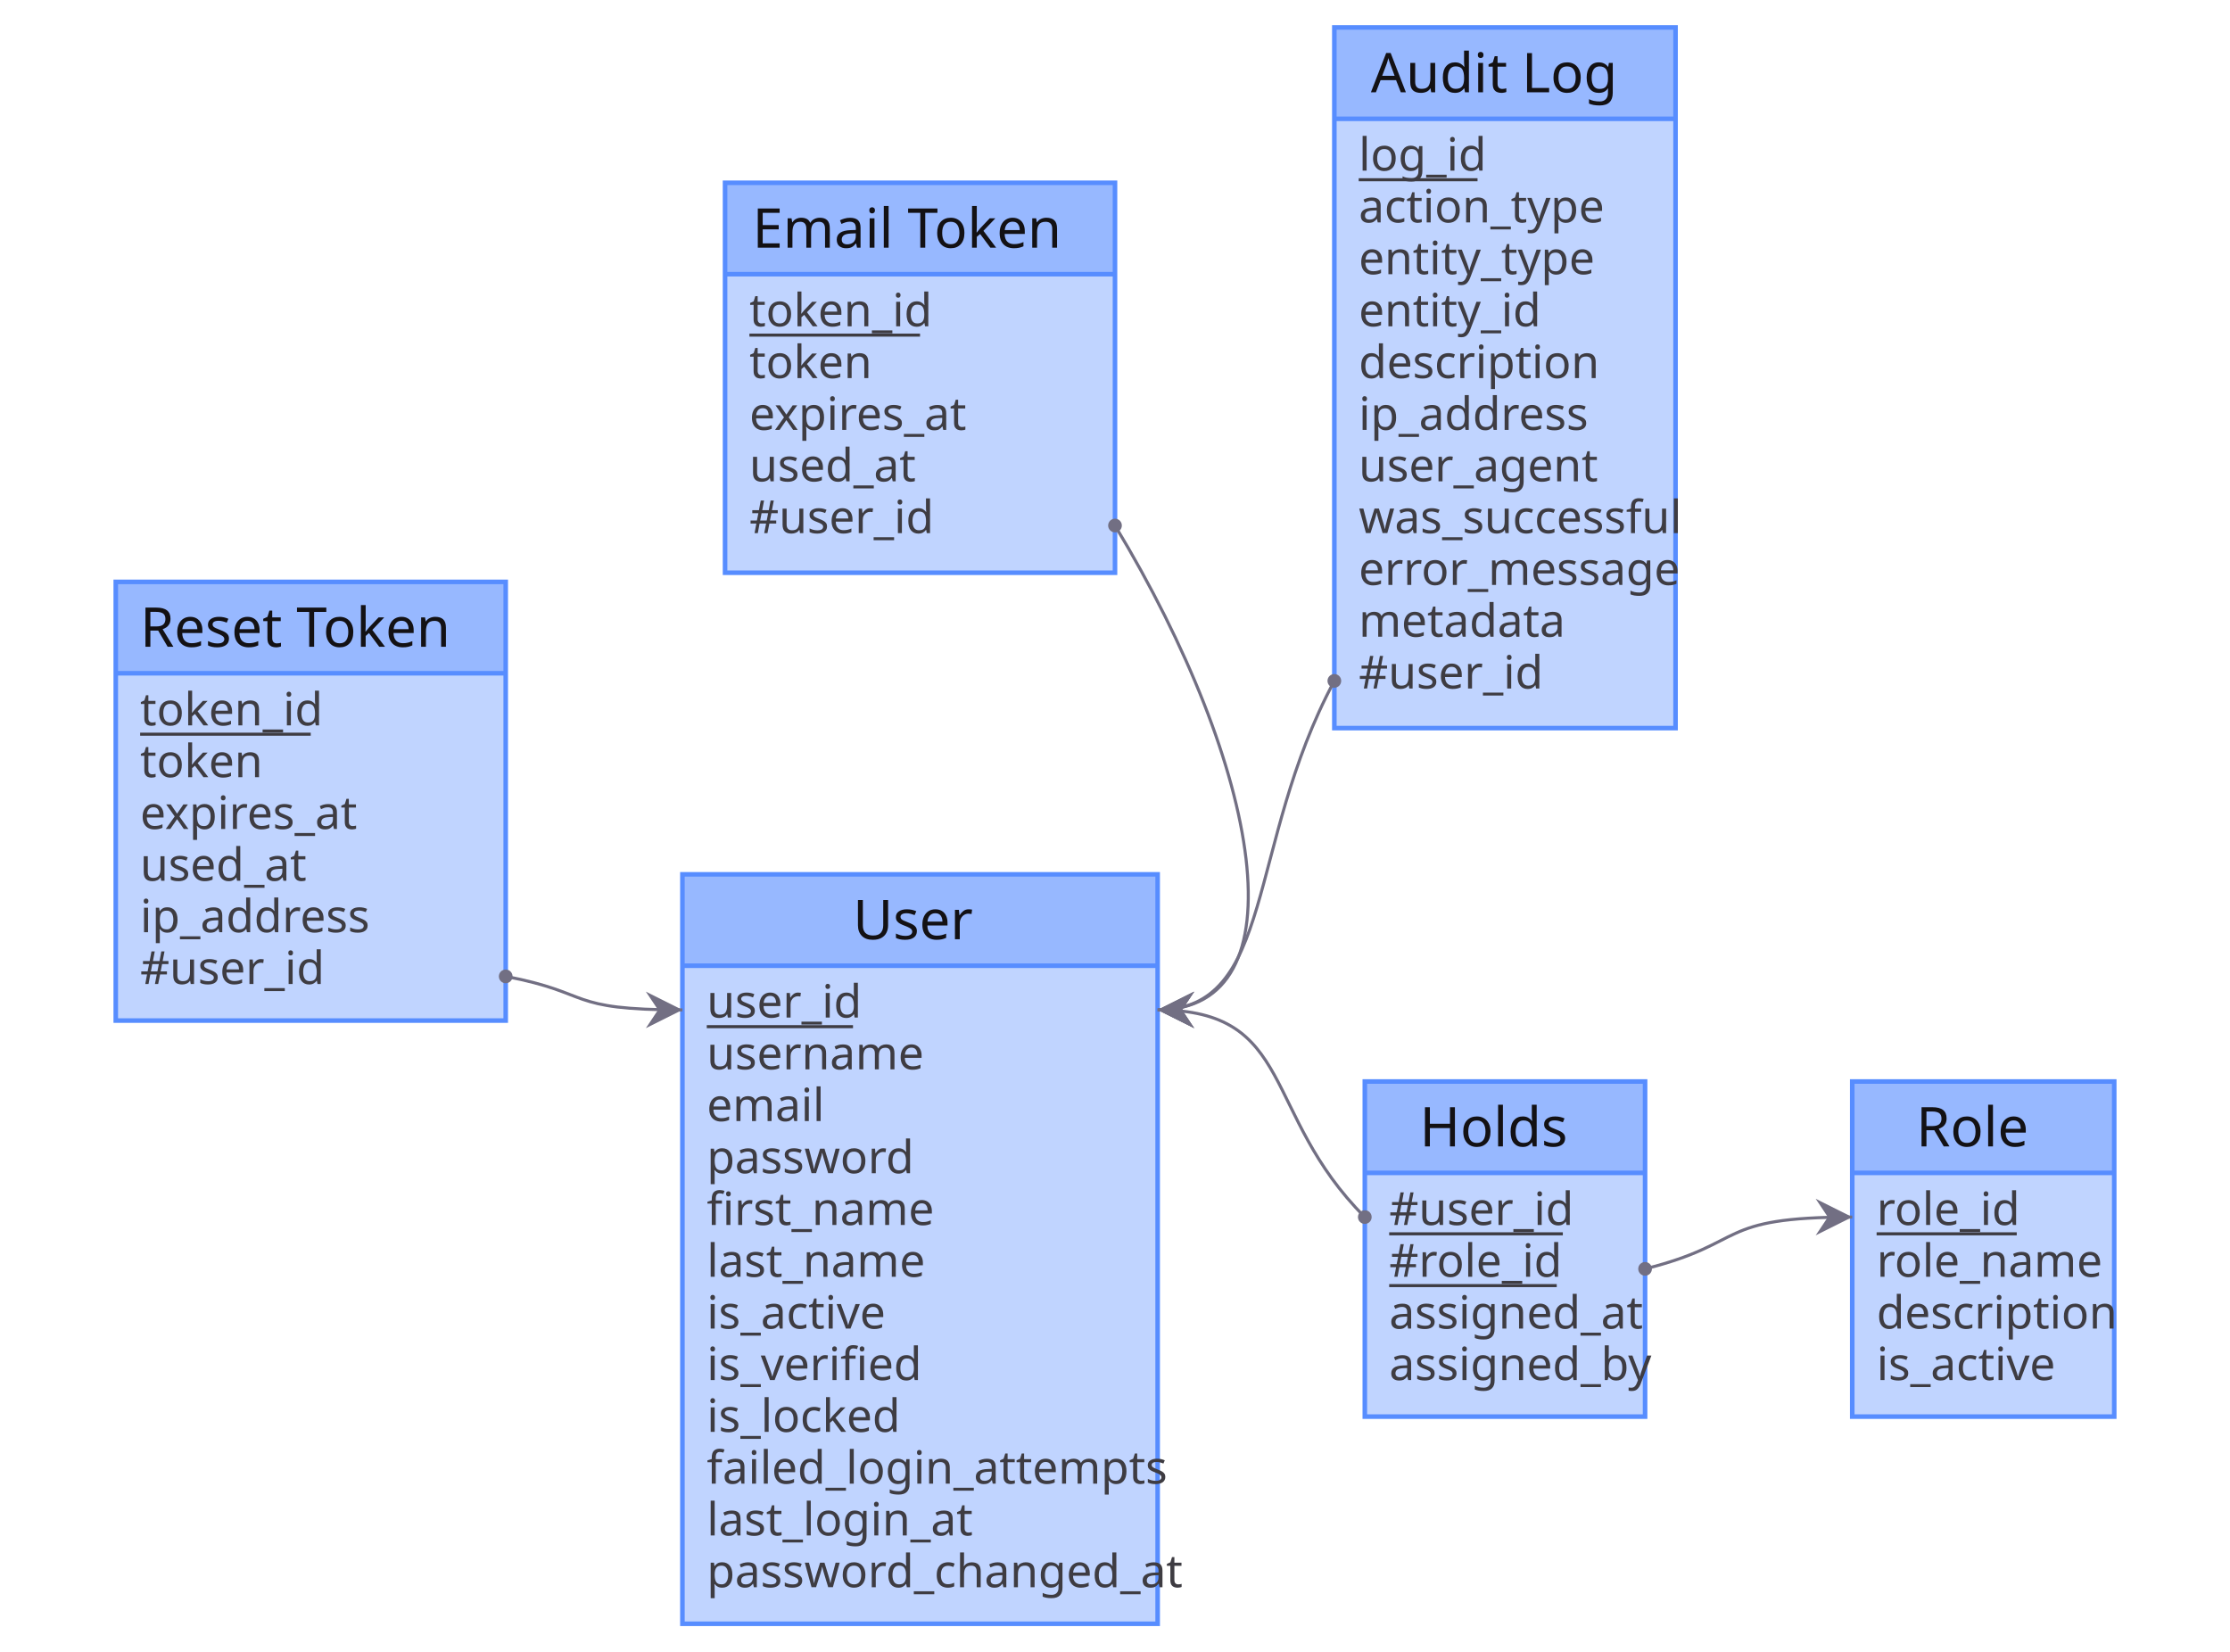
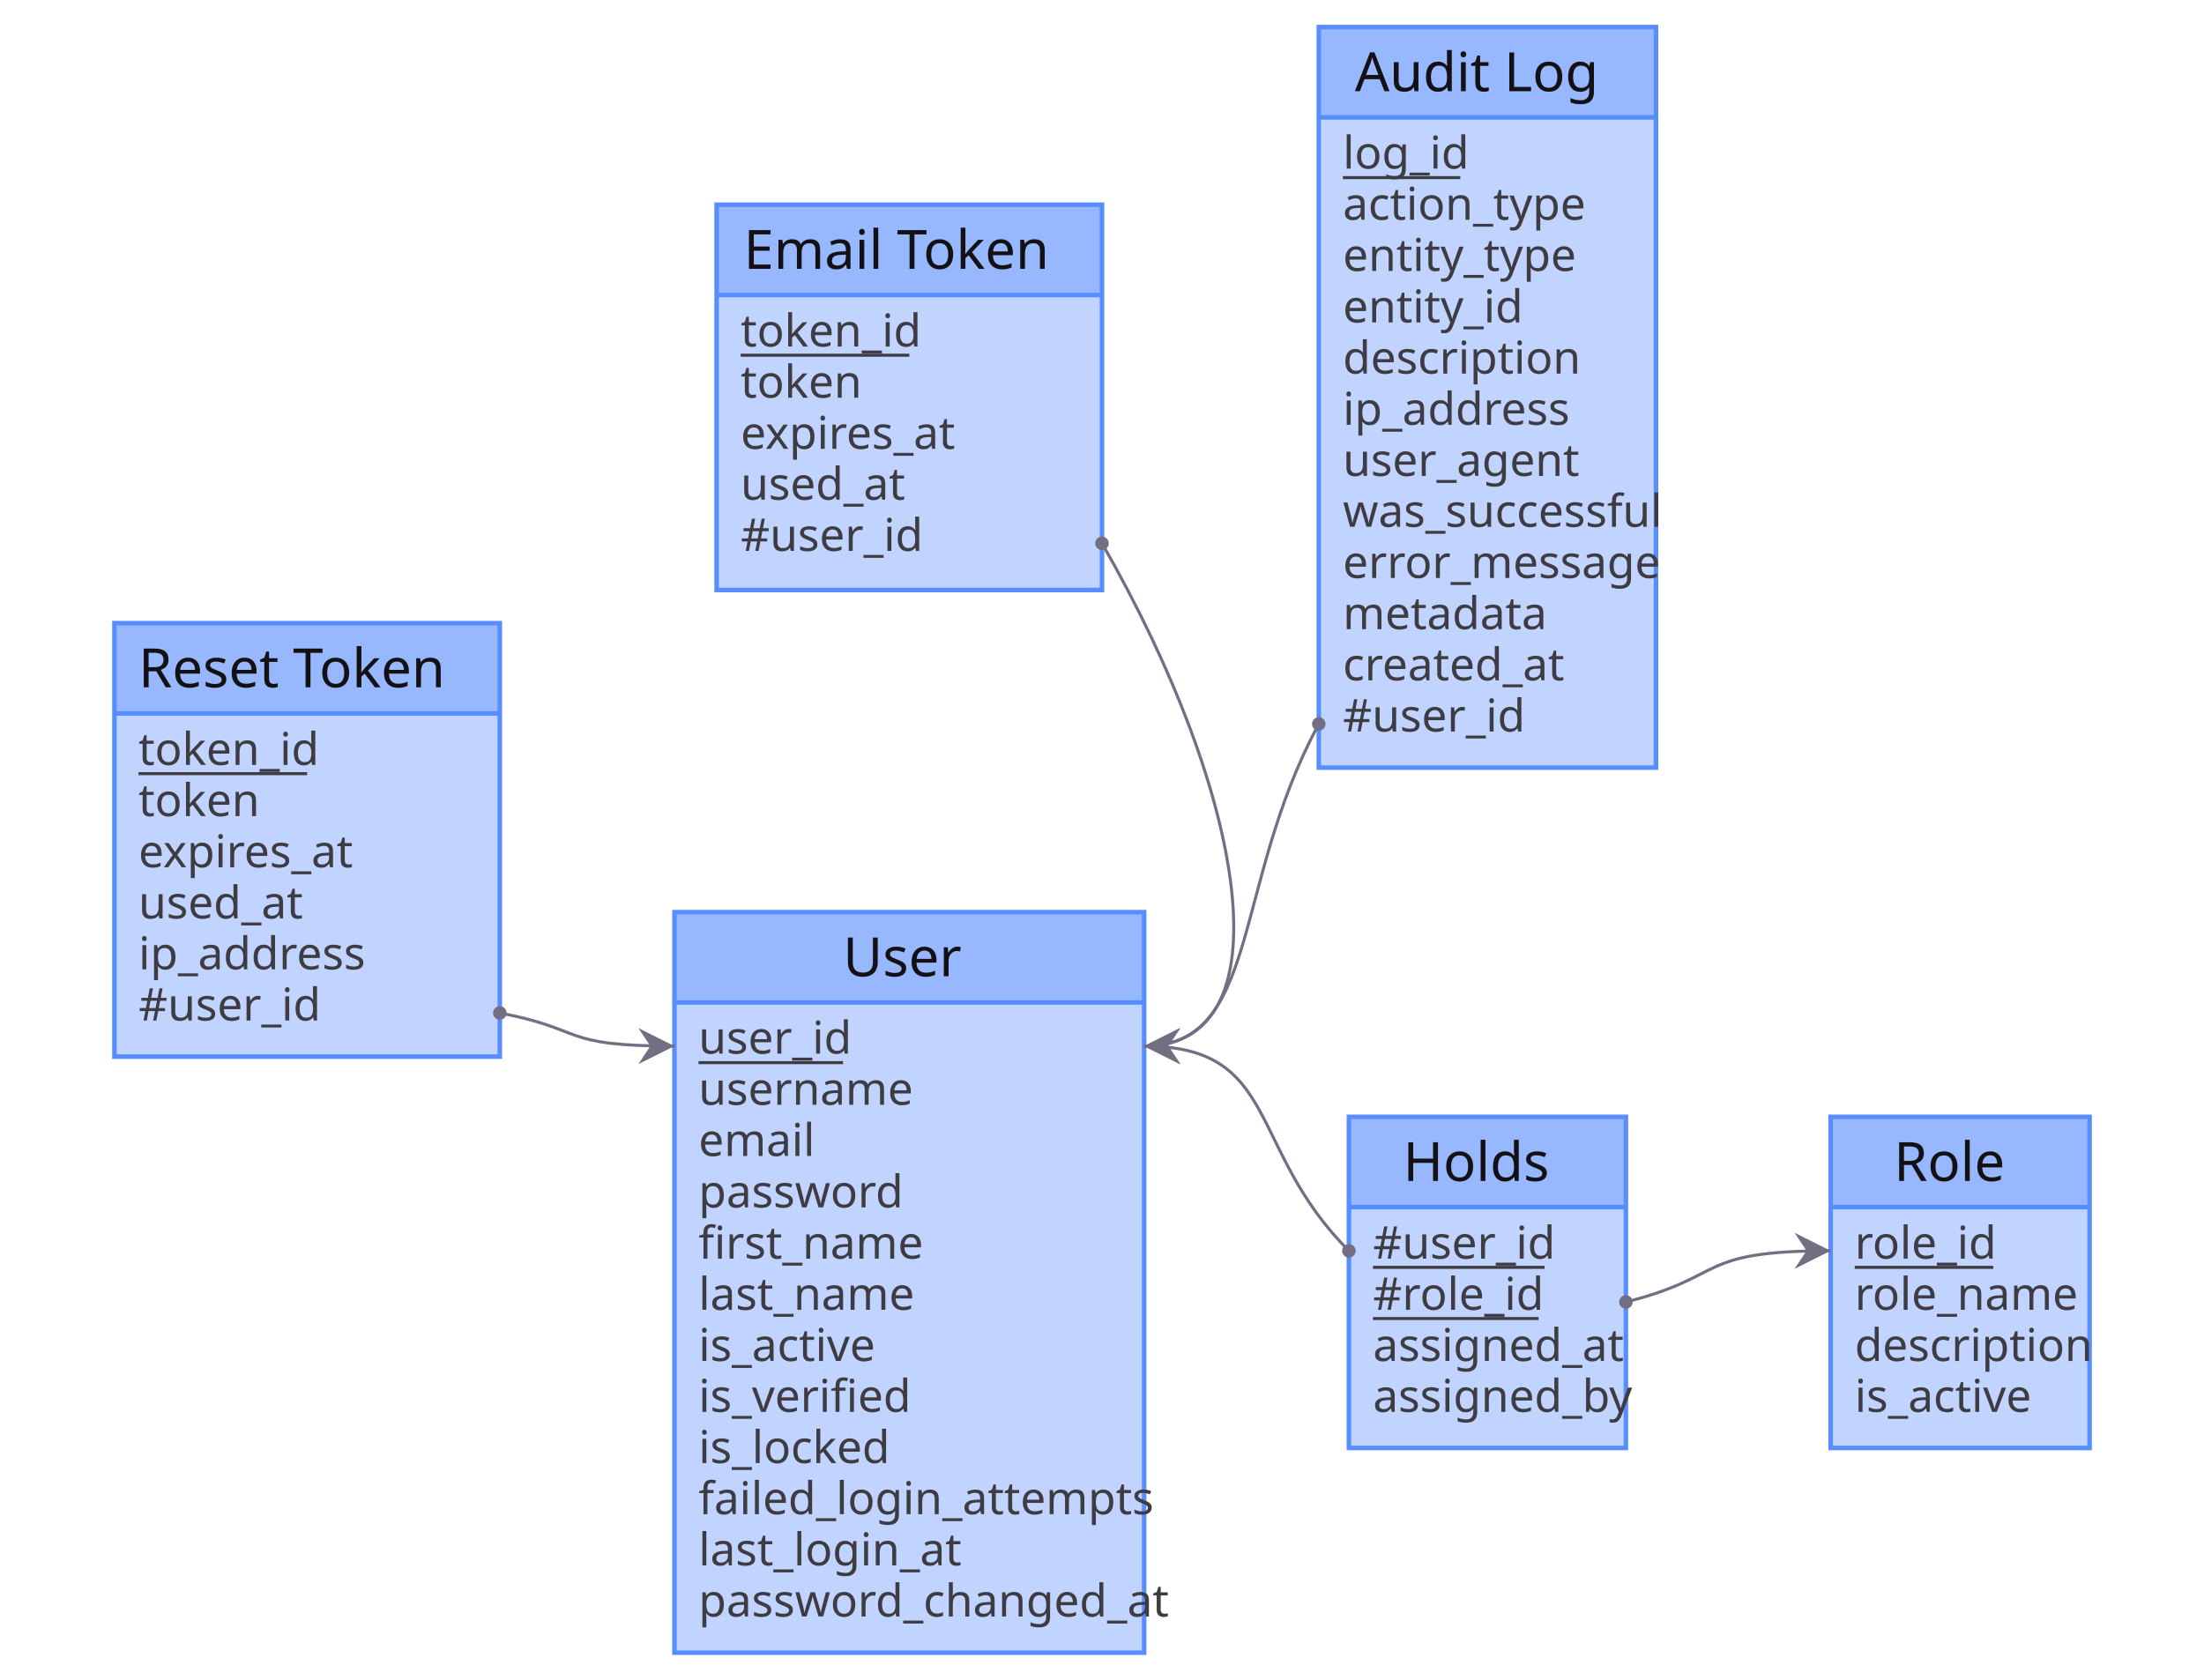
- <svg xmlns="http://www.w3.org/2000/svg" width="732" height="542" viewBox="0 0 732 542">
-   <rect x="0" y="0" width="732" height="542" fill="none" stroke="none" stroke-width="0" />
+ <svg xmlns="http://www.w3.org/2000/svg" width="732" height="558" viewBox="0 0 732 558">
+   <rect x="0" y="0" width="732" height="558" fill="none" stroke="none" stroke-width="0" />
  <g>
    <g>
-       <rect x="238" y="60" width="128" height="30" fill="#97b8ff" stroke="none" stroke-width="0" opacity="1" />
-       <rect x="238" y="90" width="128" height="98" fill="#c0d4ff" stroke="none" stroke-width="0" opacity="1" />
-       <rect x="238" y="60" width="128" height="128" fill="none" stroke="#578dff" stroke-width="1.5" opacity="1" />
-       <line x1="238" y1="90" x2="366" y2="90" stroke="#578dff" stroke-width="1.5" />
+       <rect x="238" y="68" width="128" height="30" fill="#97b8ff" stroke="none" stroke-width="0" opacity="1" />
+       <rect x="238" y="98" width="128" height="98" fill="#c0d4ff" stroke="none" stroke-width="0" opacity="1" />
+       <rect x="238" y="68" width="128" height="128" fill="none" stroke="#578dff" stroke-width="1.5" opacity="1" />
+       <line x1="238" y1="98" x2="366" y2="98" stroke="#578dff" stroke-width="1.5" />
    </g>
-     <text x="247" y="81.3" fill="#131114" font-family="Copperplate" font-size="18">Email Token</text>
-     <text x="246" y="107.1" fill="#3e3c42" font-family="Gill Sans" font-size="15">token_id</text>
-     <line x1="246" y1="110" x2="302" y2="110" stroke="#3e3c42" stroke-width="1" />
-     <text x="246" y="124.1" fill="#3e3c42" font-family="Gill Sans" font-size="15">token</text>
-     <text x="246" y="141.1" fill="#3e3c42" font-family="Gill Sans" font-size="15">expires_at</text>
-     <text x="246" y="158" fill="#3e3c42" font-family="Gill Sans" font-size="15">used_at</text>
-     <text x="246" y="175" fill="#3e3c42" font-family="Gill Sans" font-size="15">#user_id</text>
+     <text x="247" y="89.3" fill="#131114" font-family="Copperplate" font-size="18">Email Token</text>
+     <text x="246" y="115.1" fill="#3e3c42" font-family="Gill Sans" font-size="15">token_id</text>
+     <line x1="246" y1="118" x2="302" y2="118" stroke="#3e3c42" stroke-width="1" />
+     <text x="246" y="132.1" fill="#3e3c42" font-family="Gill Sans" font-size="15">token</text>
+     <text x="246" y="149.1" fill="#3e3c42" font-family="Gill Sans" font-size="15">expires_at</text>
+     <text x="246" y="166" fill="#3e3c42" font-family="Gill Sans" font-size="15">used_at</text>
+     <text x="246" y="183" fill="#3e3c42" font-family="Gill Sans" font-size="15">#user_id</text>
  </g>
  <g>
    <g>
      <rect x="438" y="9" width="112" height="30" fill="#97b8ff" stroke="none" stroke-width="0" opacity="1" />
-       <rect x="438" y="39" width="112" height="200" fill="#c0d4ff" stroke="none" stroke-width="0" opacity="1" />
-       <rect x="438" y="9" width="112" height="230" fill="none" stroke="#578dff" stroke-width="1.5" opacity="1" />
+       <rect x="438" y="39" width="112" height="216" fill="#c0d4ff" stroke="none" stroke-width="0" opacity="1" />
+       <rect x="438" y="9" width="112" height="246" fill="none" stroke="#578dff" stroke-width="1.5" opacity="1" />
      <line x1="438" y1="39" x2="550" y2="39" stroke="#578dff" stroke-width="1.5" />
    </g>
    <text x="450" y="30.3" fill="#131114" font-family="Copperplate" font-size="18">Audit Log</text>
    <text x="446" y="56" fill="#3e3c42" font-family="Gill Sans" font-size="15">log_id</text>
    <line x1="446" y1="59" x2="485" y2="59" stroke="#3e3c42" stroke-width="1" />
    <text x="446" y="73" fill="#3e3c42" font-family="Gill Sans" font-size="15">action_type</text>
    <text x="446" y="90" fill="#3e3c42" font-family="Gill Sans" font-size="15">entity_type</text>
    <text x="446" y="107.1" fill="#3e3c42" font-family="Gill Sans" font-size="15">entity_id</text>
    <text x="446" y="124.1" fill="#3e3c42" font-family="Gill Sans" font-size="15">description</text>
    <text x="446" y="141.1" fill="#3e3c42" font-family="Gill Sans" font-size="15">ip_address</text>
-     <text x="446" y="158" fill="#3e3c42" font-family="Gill Sans" font-size="15">user_agent</text>
+     <text x="446" y="158.1" fill="#3e3c42" font-family="Gill Sans" font-size="15">user_agent</text>
    <text x="446" y="175" fill="#3e3c42" font-family="Gill Sans" font-size="15">was_successful</text>
    <text x="446" y="192" fill="#3e3c42" font-family="Gill Sans" font-size="15">error_message</text>
    <text x="446" y="209" fill="#3e3c42" font-family="Gill Sans" font-size="15">metadata</text>
-     <text x="446" y="226" fill="#3e3c42" font-family="Gill Sans" font-size="15">#user_id</text>
+     <text x="446" y="226" fill="#3e3c42" font-family="Gill Sans" font-size="15">created_at</text>
+     <text x="446" y="243" fill="#3e3c42" font-family="Gill Sans" font-size="15">#user_id</text>
  </g>
  <g>
    <g>
-       <rect x="38" y="191" width="128" height="30" fill="#97b8ff" stroke="none" stroke-width="0" opacity="1" />
-       <rect x="38" y="221" width="128" height="114" fill="#c0d4ff" stroke="none" stroke-width="0" opacity="1" />
-       <rect x="38" y="191" width="128" height="144" fill="none" stroke="#578dff" stroke-width="1.5" opacity="1" />
-       <line x1="38" y1="221" x2="166" y2="221" stroke="#578dff" stroke-width="1.5" />
+       <rect x="38" y="207" width="128" height="30" fill="#97b8ff" stroke="none" stroke-width="0" opacity="1" />
+       <rect x="38" y="237" width="128" height="114" fill="#c0d4ff" stroke="none" stroke-width="0" opacity="1" />
+       <rect x="38" y="207" width="128" height="144" fill="none" stroke="#578dff" stroke-width="1.5" opacity="1" />
+       <line x1="38" y1="237" x2="166" y2="237" stroke="#578dff" stroke-width="1.5" />
    </g>
-     <text x="46" y="212.3" fill="#131114" font-family="Copperplate" font-size="18">Reset Token</text>
-     <text x="46" y="238.1" fill="#3e3c42" font-family="Gill Sans" font-size="15">token_id</text>
-     <line x1="46" y1="241" x2="102" y2="241" stroke="#3e3c42" stroke-width="1" />
-     <text x="46" y="255.1" fill="#3e3c42" font-family="Gill Sans" font-size="15">token</text>
-     <text x="46" y="272.1" fill="#3e3c42" font-family="Gill Sans" font-size="15">expires_at</text>
-     <text x="46" y="289.1" fill="#3e3c42" font-family="Gill Sans" font-size="15">used_at</text>
-     <text x="46" y="306" fill="#3e3c42" font-family="Gill Sans" font-size="15">ip_address</text>
-     <text x="46" y="323" fill="#3e3c42" font-family="Gill Sans" font-size="15">#user_id</text>
+     <text x="46" y="228.3" fill="#131114" font-family="Copperplate" font-size="18">Reset Token</text>
+     <text x="46" y="254.1" fill="#3e3c42" font-family="Gill Sans" font-size="15">token_id</text>
+     <line x1="46" y1="257" x2="102" y2="257" stroke="#3e3c42" stroke-width="1" />
+     <text x="46" y="271.1" fill="#3e3c42" font-family="Gill Sans" font-size="15">token</text>
+     <text x="46" y="288.1" fill="#3e3c42" font-family="Gill Sans" font-size="15">expires_at</text>
+     <text x="46" y="305.1" fill="#3e3c42" font-family="Gill Sans" font-size="15">used_at</text>
+     <text x="46" y="322" fill="#3e3c42" font-family="Gill Sans" font-size="15">ip_address</text>
+     <text x="46" y="339" fill="#3e3c42" font-family="Gill Sans" font-size="15">#user_id</text>
  </g>
  <g>
    <g>
-       <rect x="224" y="287" width="156" height="30" fill="#97b8ff" stroke="none" stroke-width="0" opacity="1" />
-       <rect x="224" y="317" width="156" height="216" fill="#c0d4ff" stroke="none" stroke-width="0" opacity="1" />
-       <rect x="224" y="287" width="156" height="246" fill="none" stroke="#578dff" stroke-width="1.5" opacity="1" />
-       <line x1="224" y1="317" x2="380" y2="317" stroke="#578dff" stroke-width="1.5" />
+       <rect x="224" y="303" width="156" height="30" fill="#97b8ff" stroke="none" stroke-width="0" opacity="1" />
+       <rect x="224" y="333" width="156" height="216" fill="#c0d4ff" stroke="none" stroke-width="0" opacity="1" />
+       <rect x="224" y="303" width="156" height="246" fill="none" stroke="#578dff" stroke-width="1.5" opacity="1" />
+       <line x1="224" y1="333" x2="380" y2="333" stroke="#578dff" stroke-width="1.5" />
    </g>
-     <text x="280" y="308.3" fill="#131114" font-family="Copperplate" font-size="18">User</text>
-     <text x="232" y="334" fill="#3e3c42" font-family="Gill Sans" font-size="15">user_id</text>
-     <line x1="232" y1="337" x2="280" y2="337" stroke="#3e3c42" stroke-width="1" />
-     <text x="232" y="351" fill="#3e3c42" font-family="Gill Sans" font-size="15">username</text>
-     <text x="232" y="368" fill="#3e3c42" font-family="Gill Sans" font-size="15">email</text>
-     <text x="232" y="385.1" fill="#3e3c42" font-family="Gill Sans" font-size="15">password</text>
-     <text x="232" y="402.1" fill="#3e3c42" font-family="Gill Sans" font-size="15">first_name</text>
-     <text x="232" y="419.1" fill="#3e3c42" font-family="Gill Sans" font-size="15">last_name</text>
-     <text x="232" y="436.1" fill="#3e3c42" font-family="Gill Sans" font-size="15">is_active</text>
-     <text x="232" y="453" fill="#3e3c42" font-family="Gill Sans" font-size="15">is_verified</text>
-     <text x="232" y="470" fill="#3e3c42" font-family="Gill Sans" font-size="15">is_locked</text>
-     <text x="232" y="487" fill="#3e3c42" font-family="Gill Sans" font-size="15">failed_login_attempts</text>
-     <text x="232" y="504" fill="#3e3c42" font-family="Gill Sans" font-size="15">last_login_at</text>
-     <text x="232" y="521" fill="#3e3c42" font-family="Gill Sans" font-size="15">password_changed_at</text>
+     <text x="280" y="324.3" fill="#131114" font-family="Copperplate" font-size="18">User</text>
+     <text x="232" y="350" fill="#3e3c42" font-family="Gill Sans" font-size="15">user_id</text>
+     <line x1="232" y1="353" x2="280" y2="353" stroke="#3e3c42" stroke-width="1" />
+     <text x="232" y="367" fill="#3e3c42" font-family="Gill Sans" font-size="15">username</text>
+     <text x="232" y="384" fill="#3e3c42" font-family="Gill Sans" font-size="15">email</text>
+     <text x="232" y="401.1" fill="#3e3c42" font-family="Gill Sans" font-size="15">password</text>
+     <text x="232" y="418.1" fill="#3e3c42" font-family="Gill Sans" font-size="15">first_name</text>
+     <text x="232" y="435.1" fill="#3e3c42" font-family="Gill Sans" font-size="15">last_name</text>
+     <text x="232" y="452.1" fill="#3e3c42" font-family="Gill Sans" font-size="15">is_active</text>
+     <text x="232" y="469" fill="#3e3c42" font-family="Gill Sans" font-size="15">is_verified</text>
+     <text x="232" y="486" fill="#3e3c42" font-family="Gill Sans" font-size="15">is_locked</text>
+     <text x="232" y="503" fill="#3e3c42" font-family="Gill Sans" font-size="15">failed_login_attempts</text>
+     <text x="232" y="520" fill="#3e3c42" font-family="Gill Sans" font-size="15">last_login_at</text>
+     <text x="232" y="537" fill="#3e3c42" font-family="Gill Sans" font-size="15">password_changed_at</text>
  </g>
  <g>
    <g>
-       <rect x="448" y="355" width="92" height="30" fill="#97b8ff" stroke="none" stroke-width="0" opacity="1" />
-       <rect x="448" y="385" width="92" height="80" fill="#c0d4ff" stroke="none" stroke-width="0" opacity="1" />
-       <rect x="448" y="355" width="92" height="110" fill="none" stroke="#578dff" stroke-width="1.5" opacity="1" />
-       <line x1="448" y1="385" x2="540" y2="385" stroke="#578dff" stroke-width="1.5" />
+       <rect x="448" y="371" width="92" height="30" fill="#97b8ff" stroke="none" stroke-width="0" opacity="1" />
+       <rect x="448" y="401" width="92" height="80" fill="#c0d4ff" stroke="none" stroke-width="0" opacity="1" />
+       <rect x="448" y="371" width="92" height="110" fill="none" stroke="#578dff" stroke-width="1.5" opacity="1" />
+       <line x1="448" y1="401" x2="540" y2="401" stroke="#578dff" stroke-width="1.5" />
    </g>
-     <text x="466" y="376.3" fill="#131114" font-family="Copperplate" font-size="18">Holds</text>
-     <text x="456" y="402.1" fill="#3e3c42" font-family="Gill Sans" font-size="15">#user_id</text>
-     <line x1="456" y1="405" x2="513" y2="405" stroke="#3e3c42" stroke-width="1" />
-     <text x="456" y="419.1" fill="#3e3c42" font-family="Gill Sans" font-size="15">#role_id</text>
-     <line x1="456" y1="422" x2="511" y2="422" stroke="#3e3c42" stroke-width="1" />
-     <text x="456" y="436.1" fill="#3e3c42" font-family="Gill Sans" font-size="15">assigned_at</text>
-     <text x="456" y="453" fill="#3e3c42" font-family="Gill Sans" font-size="15">assigned_by</text>
+     <text x="466" y="392.3" fill="#131114" font-family="Copperplate" font-size="18">Holds</text>
+     <text x="456" y="418.1" fill="#3e3c42" font-family="Gill Sans" font-size="15">#user_id</text>
+     <line x1="456" y1="421" x2="513" y2="421" stroke="#3e3c42" stroke-width="1" />
+     <text x="456" y="435.1" fill="#3e3c42" font-family="Gill Sans" font-size="15">#role_id</text>
+     <line x1="456" y1="438" x2="511" y2="438" stroke="#3e3c42" stroke-width="1" />
+     <text x="456" y="452.1" fill="#3e3c42" font-family="Gill Sans" font-size="15">assigned_at</text>
+     <text x="456" y="469" fill="#3e3c42" font-family="Gill Sans" font-size="15">assigned_by</text>
  </g>
  <g>
    <g>
-       <rect x="608" y="355" width="86" height="30" fill="#97b8ff" stroke="none" stroke-width="0" opacity="1" />
-       <rect x="608" y="385" width="86" height="80" fill="#c0d4ff" stroke="none" stroke-width="0" opacity="1" />
-       <rect x="608" y="355" width="86" height="110" fill="none" stroke="#578dff" stroke-width="1.5" opacity="1" />
-       <line x1="608" y1="385" x2="694" y2="385" stroke="#578dff" stroke-width="1.5" />
+       <rect x="608" y="371" width="86" height="30" fill="#97b8ff" stroke="none" stroke-width="0" opacity="1" />
+       <rect x="608" y="401" width="86" height="80" fill="#c0d4ff" stroke="none" stroke-width="0" opacity="1" />
+       <rect x="608" y="371" width="86" height="110" fill="none" stroke="#578dff" stroke-width="1.5" opacity="1" />
+       <line x1="608" y1="401" x2="694" y2="401" stroke="#578dff" stroke-width="1.5" />
    </g>
-     <text x="629" y="376.3" fill="#131114" font-family="Copperplate" font-size="18">Role</text>
-     <text x="616" y="402.1" fill="#3e3c42" font-family="Gill Sans" font-size="15">role_id</text>
-     <line x1="616" y1="405" x2="662" y2="405" stroke="#3e3c42" stroke-width="1" />
-     <text x="616" y="419.1" fill="#3e3c42" font-family="Gill Sans" font-size="15">role_name</text>
-     <text x="616" y="436.1" fill="#3e3c42" font-family="Gill Sans" font-size="15">description</text>
-     <text x="616" y="453" fill="#3e3c42" font-family="Gill Sans" font-size="15">is_active</text>
+     <text x="629" y="392.3" fill="#131114" font-family="Copperplate" font-size="18">Role</text>
+     <text x="616" y="418.1" fill="#3e3c42" font-family="Gill Sans" font-size="15">role_id</text>
+     <line x1="616" y1="421" x2="662" y2="421" stroke="#3e3c42" stroke-width="1" />
+     <text x="616" y="435.1" fill="#3e3c42" font-family="Gill Sans" font-size="15">role_name</text>
+     <text x="616" y="452.1" fill="#3e3c42" font-family="Gill Sans" font-size="15">description</text>
+     <text x="616" y="469" fill="#3e3c42" font-family="Gill Sans" font-size="15">is_active</text>
  </g>
-   <path d="M366 172.5 C414 252 428 331.5 380 331.5" fill="none" stroke="#726f83" stroke-width="1" />
-   <polygon points="380 331.5 392 325.5 388 331.5 392 337.5" fill="#726f83" stroke-width="0" />
-   <circle cx="366" cy="172.5" r="1.5" stroke="#726f83" stroke-width="1.5" fill="#726f83" />
-   <path d="M438 223.5 C409 277.5 418.67 331.5 380 331.5" fill="none" stroke="#726f83" stroke-width="1" />
-   <polygon points="380 331.5 392 325.5 388 331.5 392 337.5" fill="#726f83" stroke-width="0" />
-   <circle cx="438" cy="223.5" r="1.5" stroke="#726f83" stroke-width="1.5" fill="#726f83" />
-   <path d="M166 320.5 C195 326 185.33 331.5 224 331.5" fill="none" stroke="#726f83" stroke-width="1" />
-   <polygon points="224 331.5 212 337.5 216 331.5 212 325.5" fill="#726f83" stroke-width="0" />
-   <circle cx="166" cy="320.5" r="1.5" stroke="#726f83" stroke-width="1.5" fill="#726f83" />
-   <path d="M448 399.5 C414 365.5 425.33 331.5 380 331.5" fill="none" stroke="#726f83" stroke-width="1" />
-   <polygon points="380 331.5 392 325.5 388 331.5 392 337.5" fill="#726f83" stroke-width="0" />
-   <circle cx="448" cy="399.5" r="1.5" stroke="#726f83" stroke-width="1.5" fill="#726f83" />
-   <path d="M540 416.5 C574 408 562.67 399.5 608 399.5" fill="none" stroke="#726f83" stroke-width="1" />
-   <polygon points="608 399.5 596 405.5 600 399.5 596 393.5" fill="#726f83" stroke-width="0" />
-   <circle cx="540" cy="416.5" r="1.5" stroke="#726f83" stroke-width="1.5" fill="#726f83" />
+   <path d="M366 180.5 C414 264 428 347.5 380 347.5" fill="none" stroke="#726f83" stroke-width="1" />
+   <polygon points="380 347.5 392 341.5 388 347.5 392 353.5" fill="#726f83" stroke-width="0" />
+   <circle cx="366" cy="180.5" r="1.5" stroke="#726f83" stroke-width="1.5" fill="#726f83" />
+   <path d="M438 240.5 C409 294 418.67 347.5 380 347.5" fill="none" stroke="#726f83" stroke-width="1" />
+   <polygon points="380 347.5 392 341.5 388 347.5 392 353.5" fill="#726f83" stroke-width="0" />
+   <circle cx="438" cy="240.5" r="1.5" stroke="#726f83" stroke-width="1.5" fill="#726f83" />
+   <path d="M166 336.5 C195 342 185.33 347.5 224 347.5" fill="none" stroke="#726f83" stroke-width="1" />
+   <polygon points="224 347.5 212 353.5 216 347.5 212 341.5" fill="#726f83" stroke-width="0" />
+   <circle cx="166" cy="336.5" r="1.5" stroke="#726f83" stroke-width="1.5" fill="#726f83" />
+   <path d="M448 415.5 C414 381.5 425.33 347.5 380 347.5" fill="none" stroke="#726f83" stroke-width="1" />
+   <polygon points="380 347.5 392 341.5 388 347.5 392 353.5" fill="#726f83" stroke-width="0" />
+   <circle cx="448" cy="415.5" r="1.5" stroke="#726f83" stroke-width="1.5" fill="#726f83" />
+   <path d="M540 432.5 C574 424 562.67 415.5 608 415.5" fill="none" stroke="#726f83" stroke-width="1" />
+   <polygon points="608 415.5 596 421.5 600 415.5 596 409.5" fill="#726f83" stroke-width="0" />
+   <circle cx="540" cy="432.5" r="1.5" stroke="#726f83" stroke-width="1.5" fill="#726f83" />
</svg>
